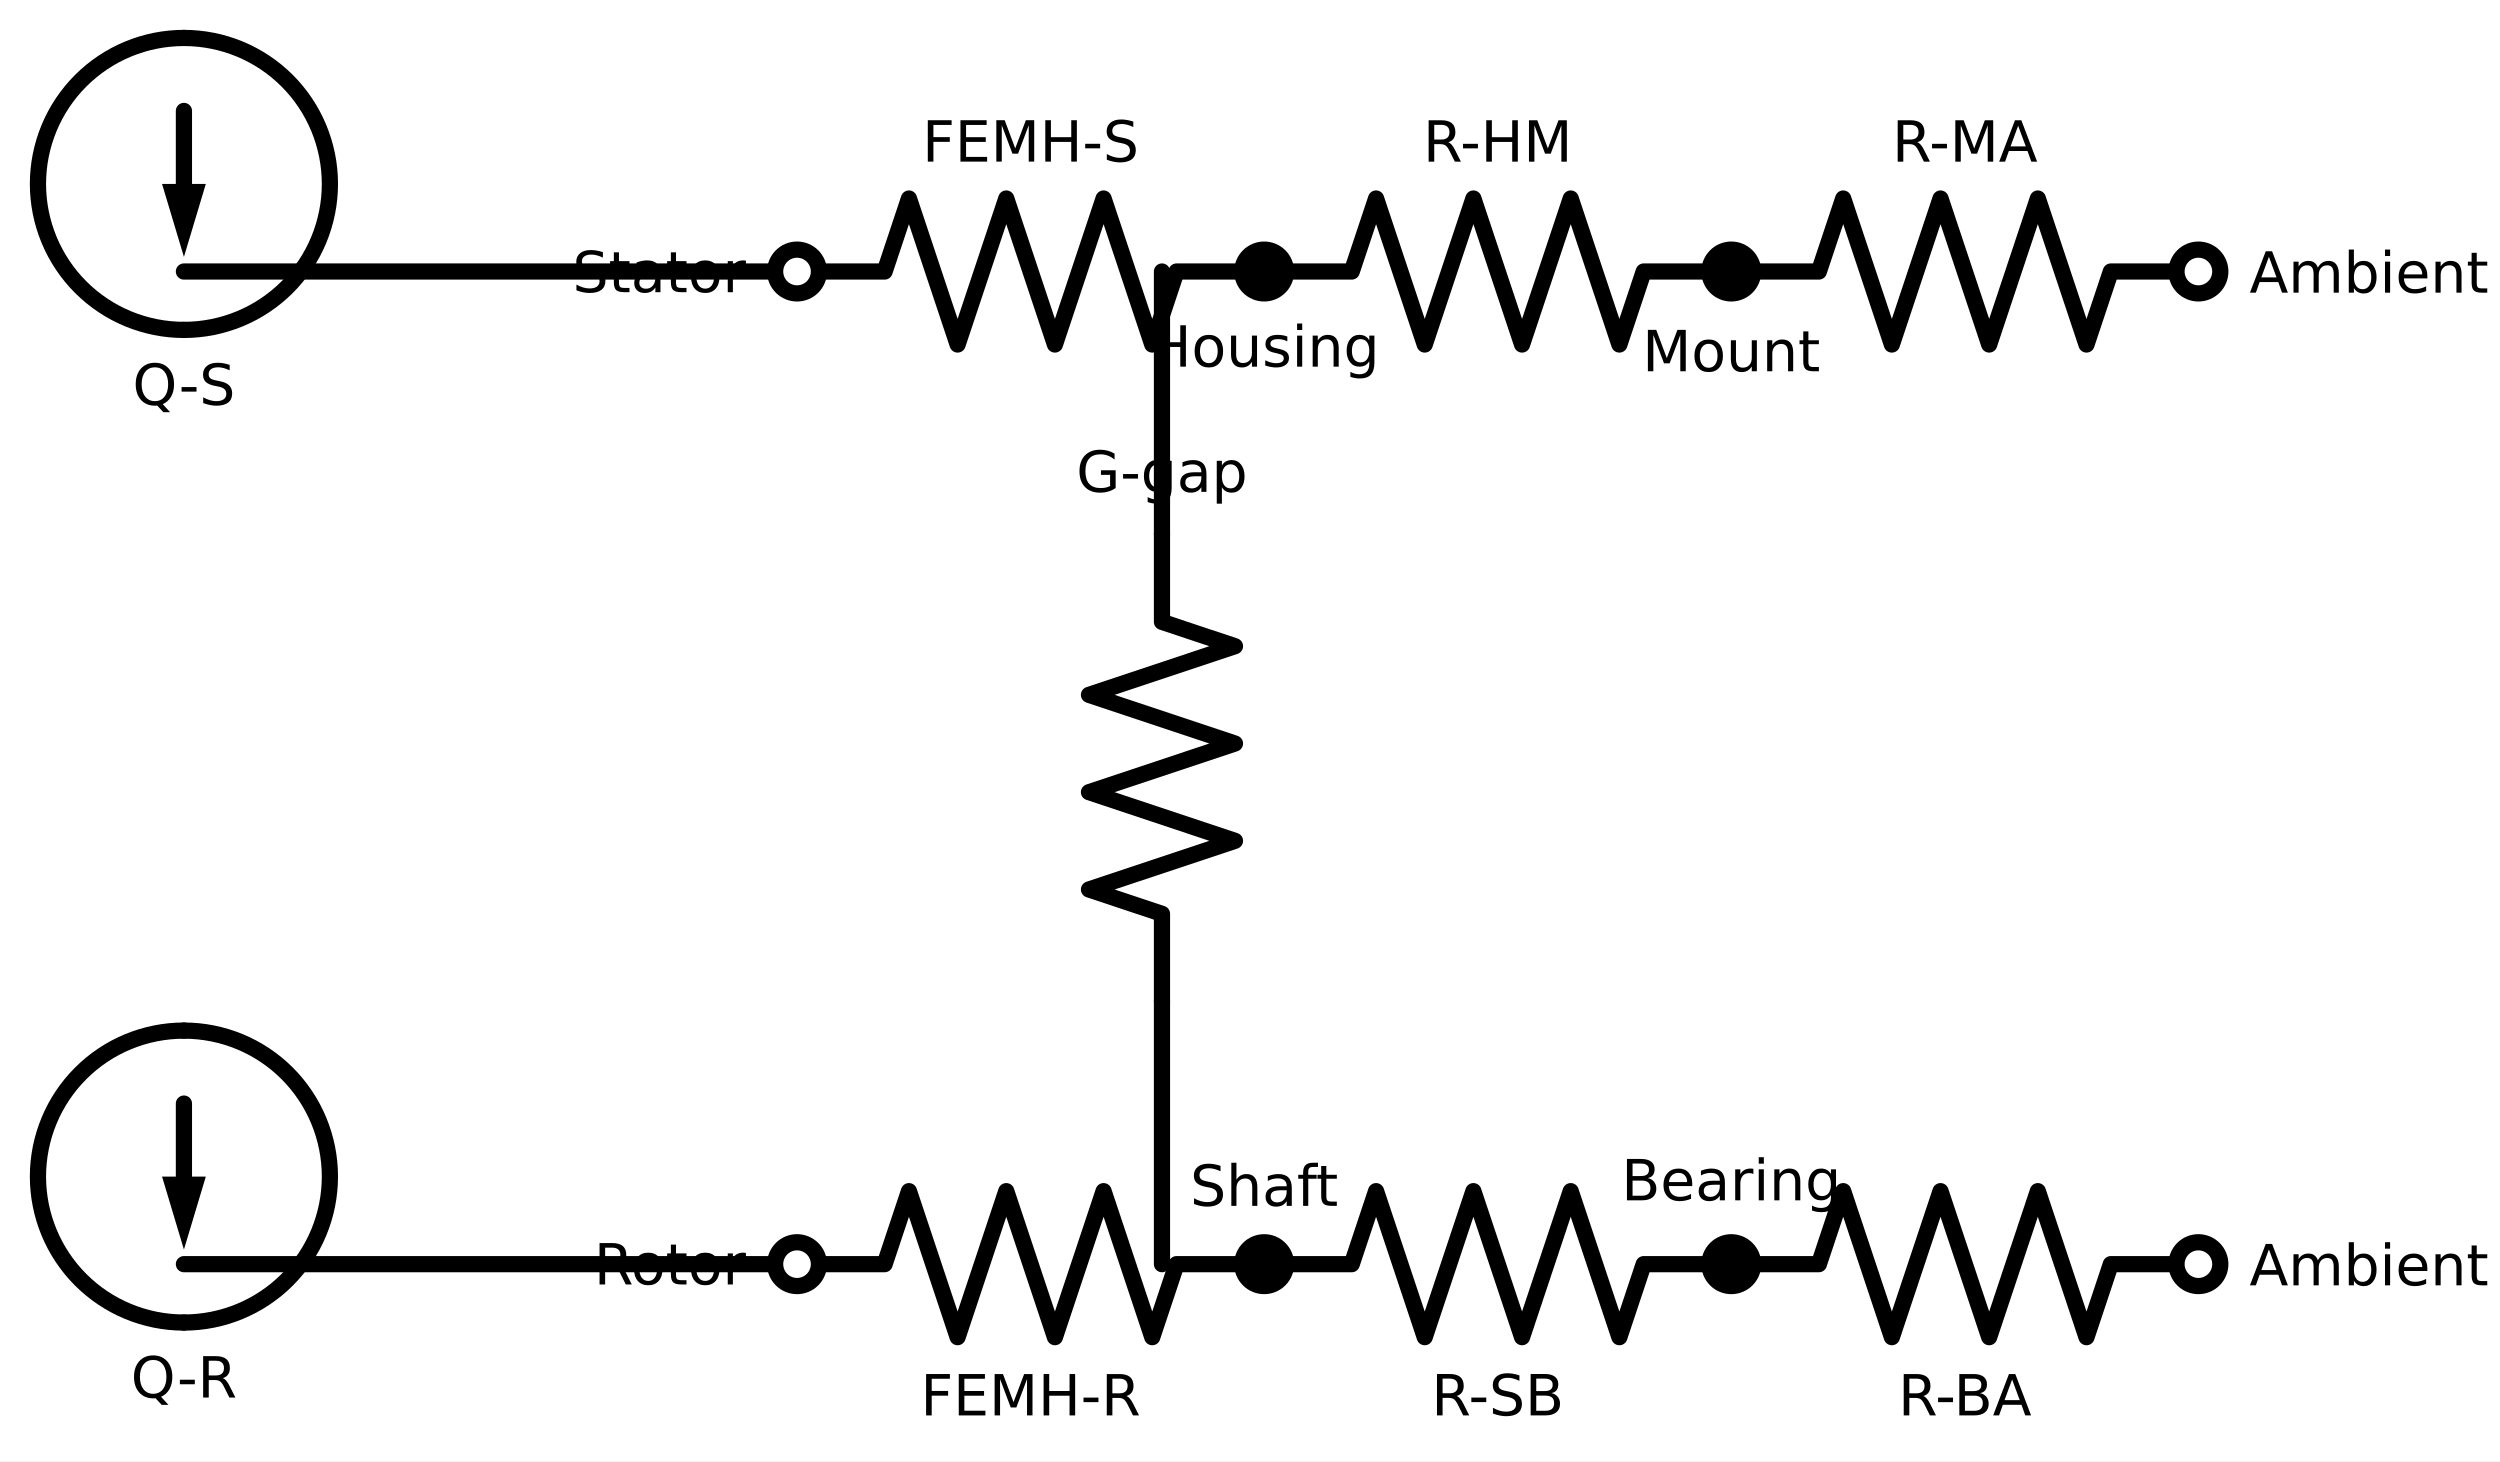
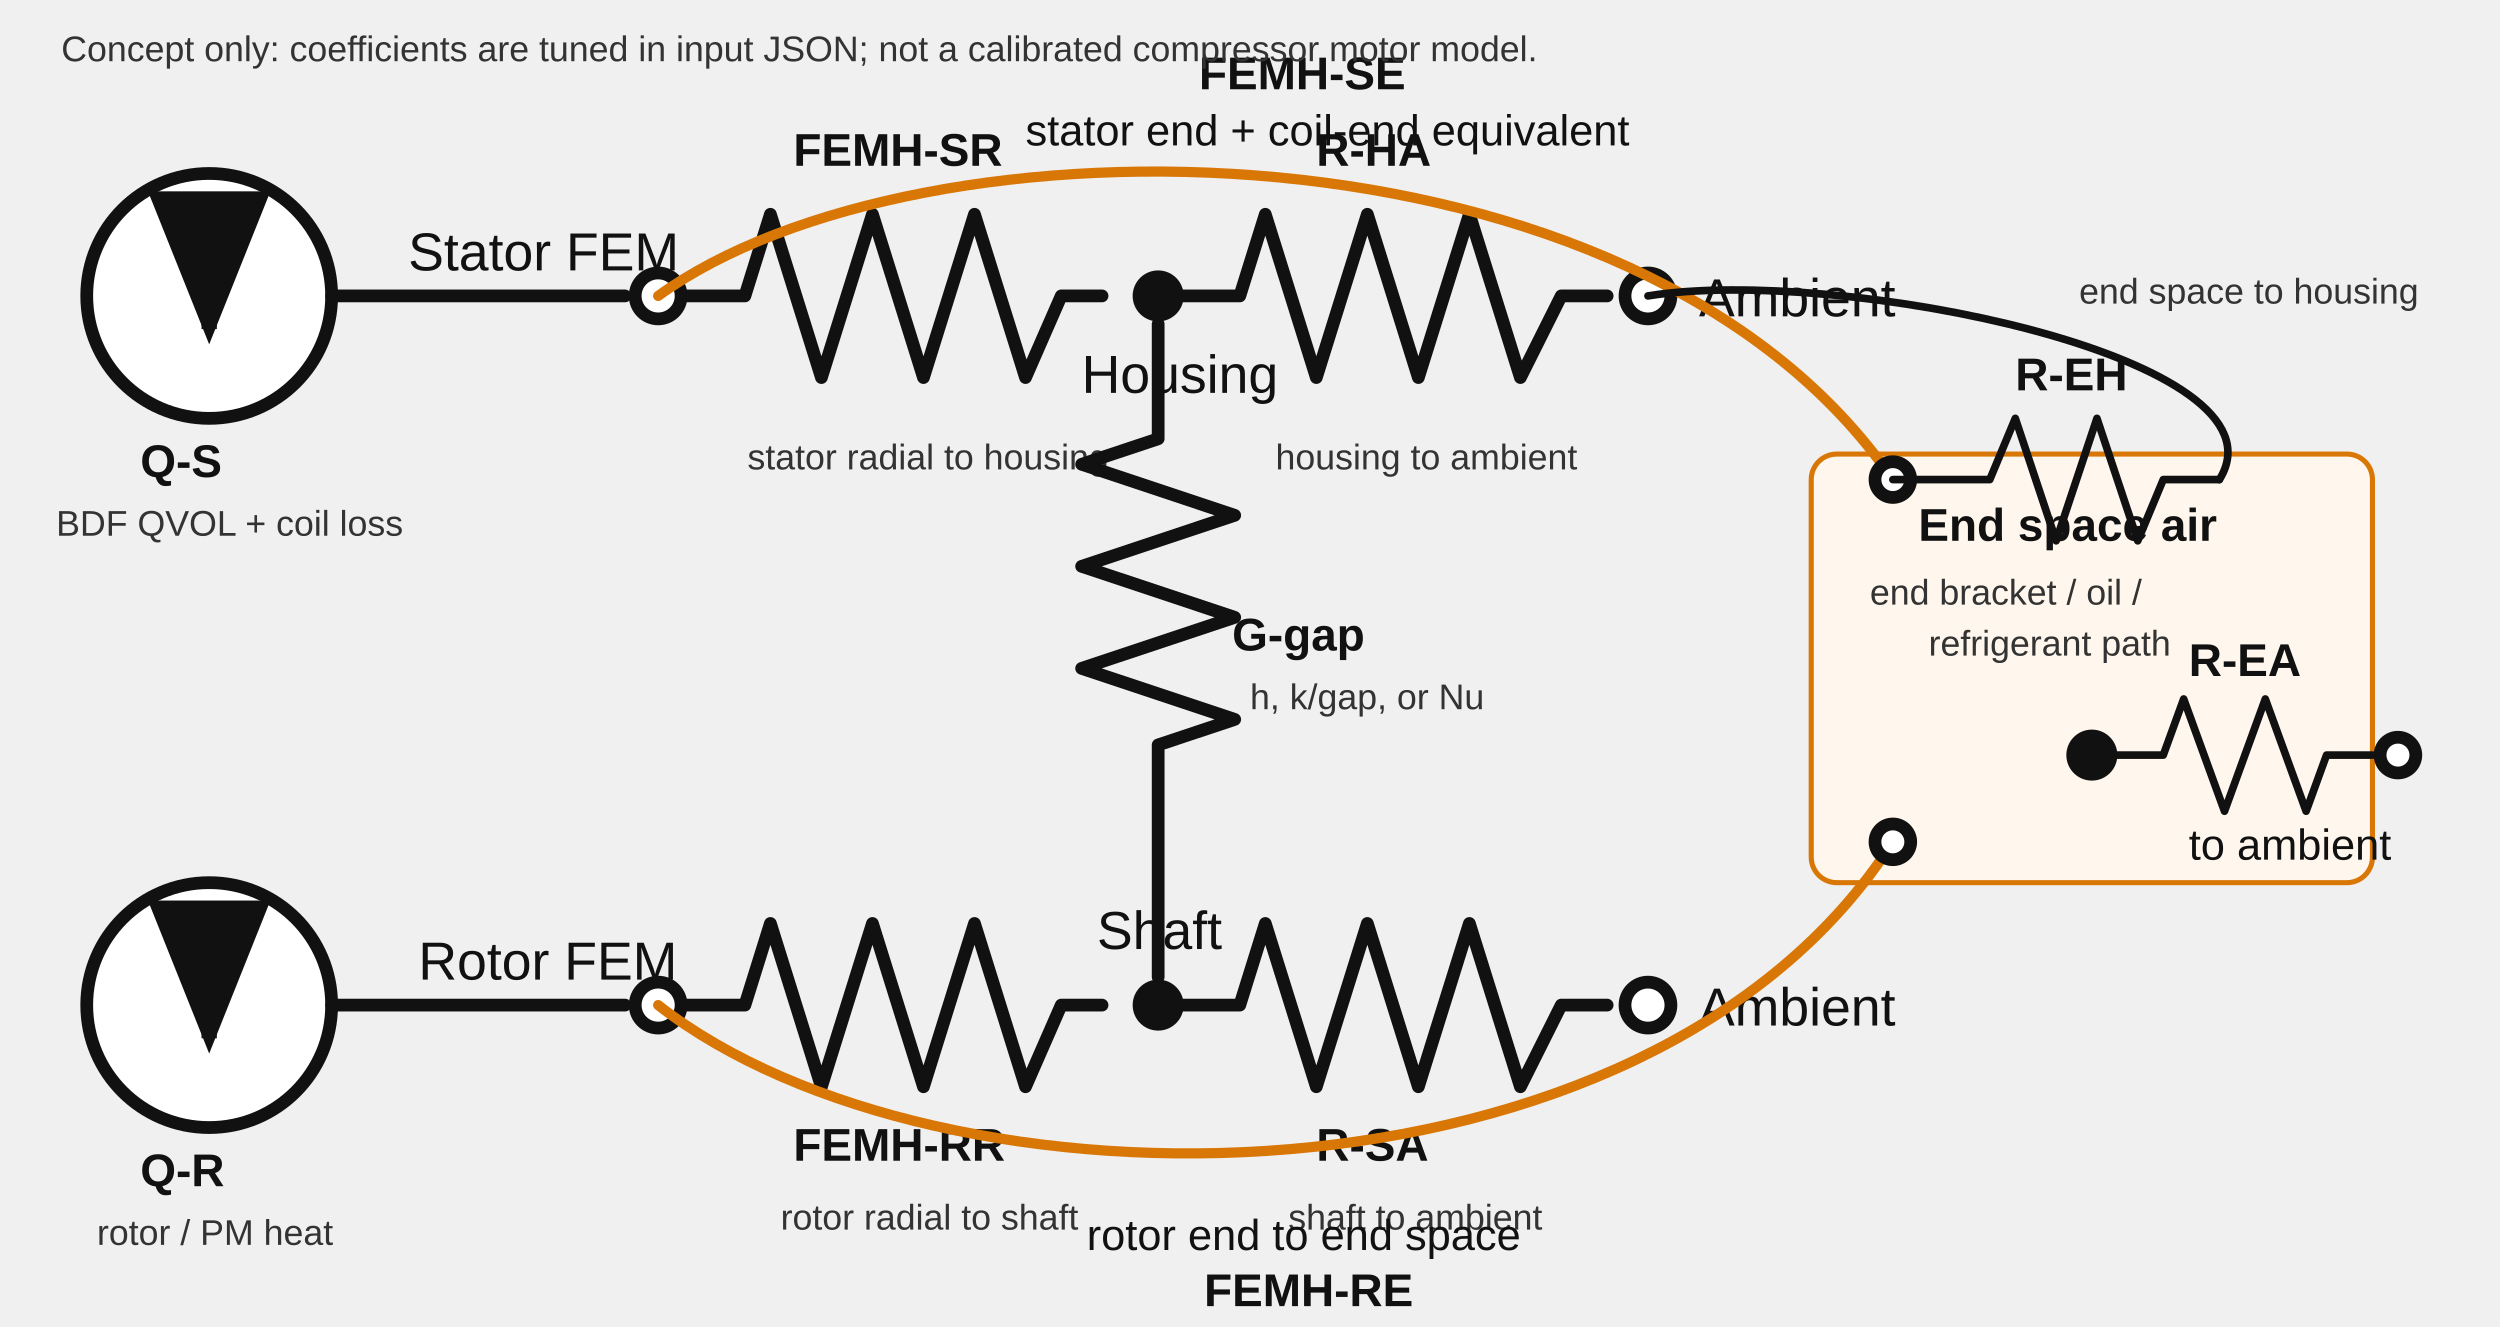
- <svg xmlns="http://www.w3.org/2000/svg" xmlns:xlink="http://www.w3.org/1999/xlink" width="308.268pt" height="180.16pt" viewBox="0 0 308.268 180.16" version="1.1">
+ <svg xmlns="http://www.w3.org/2000/svg" width="980" height="520" viewBox="0 0 980 520" role="img" aria-labelledby="title desc">
  <defs>
-     <style type="text/css">*{stroke-linejoin: round; stroke-linecap: butt}</style>
+     <style>
+       .wire { stroke:#111; stroke-width:5; fill:none; stroke-linecap:round; stroke-linejoin:round; }
+       .thin { stroke:#111; stroke-width:3; fill:none; stroke-linecap:round; stroke-linejoin:round; }
+       .node { fill:#111; stroke:#111; stroke-width:2; }
+       .open { fill:#fff; stroke:#111; stroke-width:5; }
+       .source { fill:#fff; stroke:#111; stroke-width:5; }
+       .heatArrow { stroke:#111; stroke-width:6; fill:none; marker-end:url(#arrow); }
+       .label { font-family:Arial, Helvetica, sans-serif; font-size:21px; fill:#111; }
+       .small { font-family:Arial, Helvetica, sans-serif; font-size:17px; fill:#111; }
+       .tiny { font-family:Arial, Helvetica, sans-serif; font-size:14px; fill:#333; }
+       .tag { font-family:Arial, Helvetica, sans-serif; font-size:18px; font-weight:700; fill:#111; }
+       .box { fill:#fff7ed; stroke:#d97706; stroke-width:2; rx:10; }
+       .accent { stroke:#d97706; stroke-width:4; fill:none; stroke-linecap:round; }
+     </style>
+     <marker id="arrow" markerWidth="10" markerHeight="8" refX="9" refY="4" orient="auto" markerUnits="strokeWidth">
+       <path d="M0,0 L10,4 L0,8 Z" fill="#111" />
+     </marker>
  </defs>
-   <g id="figure_1">
-     <g id="patch_1">
-       <path d="M 0 180.16  L 308.268 180.16  L 308.268 0  L 0 0  z " style="fill: #ffffff" />
-     </g>
-     <g id="axes_1">
-       <g id="patch_2">
-         <path d="M 22.68 40.68  C 27.454 40.68 32.032 38.783 35.408 35.408  C 38.783 32.032 40.68 27.454 40.68 22.68  C 40.68 17.906 38.783 13.328 35.408 9.952  C 32.032 6.577 27.454 4.68 22.68 4.68  C 17.906 4.68 13.328 6.577 9.952 9.952  C 6.577 13.328 4.68 17.906 4.68 22.68  C 4.68 27.454 6.577 32.032 9.952 35.408  C 13.328 38.783 17.906 40.68 22.68 40.68  L 22.68 40.68  z " clip-path="url(#p7d42b07920)" style="fill: none; stroke: #000000; stroke-width: 2; stroke-linejoin: miter" />
-       </g>
-       <g id="patch_3">
-         <path d="M 22.68 163.08  C 27.454 163.08 32.032 161.183 35.408 157.808  C 38.783 154.432 40.68 149.854 40.68 145.08  C 40.68 140.306 38.783 135.728 35.408 132.352  C 32.032 128.977 27.454 127.08 22.68 127.08  C 17.906 127.08 13.328 128.977 9.952 132.352  C 6.577 135.728 4.68 140.306 4.68 145.08  C 4.68 149.854 6.577 154.432 9.952 157.808  C 13.328 161.183 17.906 163.08 22.68 163.08  L 22.68 163.08  z " clip-path="url(#p7d42b07920)" style="fill: none; stroke: #000000; stroke-width: 2; stroke-linejoin: miter" />
-       </g>
-       <g id="line2d_1">
-         <path d="M 98.28 33.48  L 109.08 33.48  L 112.08 24.48  L 118.08 42.48  L 124.08 24.48  L 130.08 42.48  L 136.08 24.48  L 142.08 42.48  L 145.08 33.48  L 155.88 33.48  " clip-path="url(#p7d42b07920)" style="fill: none; stroke: #000000; stroke-width: 2; stroke-linecap: round" />
-       </g>
-       <g id="line2d_2">
-         <path d="M 155.88 33.48  L 166.68 33.48  L 169.68 24.48  L 175.68 42.48  L 181.68 24.48  L 187.68 42.48  L 193.68 24.48  L 199.68 42.48  L 202.68 33.48  L 213.48 33.48  " clip-path="url(#p7d42b07920)" style="fill: none; stroke: #000000; stroke-width: 2; stroke-linecap: round" />
-       </g>
-       <g id="line2d_3">
-         <path d="M 213.48 33.48  L 224.28 33.48  L 227.28 24.48  L 233.28 42.48  L 239.28 24.48  L 245.28 42.48  L 251.28 24.48  L 257.28 42.48  L 260.28 33.48  L 271.08 33.48  " clip-path="url(#p7d42b07920)" style="fill: none; stroke: #000000; stroke-width: 2; stroke-linecap: round" />
-       </g>
-       <g id="line2d_4">
-         <path d="M 98.28 155.88  L 109.08 155.88  L 112.08 146.88  L 118.08 164.88  L 124.08 146.88  L 130.08 164.88  L 136.08 146.88  L 142.08 164.88  L 145.08 155.88  L 155.88 155.88  " clip-path="url(#p7d42b07920)" style="fill: none; stroke: #000000; stroke-width: 2; stroke-linecap: round" />
-       </g>
-       <g id="line2d_5">
-         <path d="M 155.88 155.88  L 166.68 155.88  L 169.68 146.88  L 175.68 164.88  L 181.68 146.88  L 187.68 164.88  L 193.68 146.88  L 199.68 164.88  L 202.68 155.88  L 213.48 155.88  " clip-path="url(#p7d42b07920)" style="fill: none; stroke: #000000; stroke-width: 2; stroke-linecap: round" />
-       </g>
-       <g id="line2d_6">
-         <path d="M 213.48 155.88  L 224.28 155.88  L 227.28 146.88  L 233.28 164.88  L 239.28 146.88  L 245.28 164.88  L 251.28 146.88  L 257.28 164.88  L 260.28 155.88  L 271.08 155.88  " clip-path="url(#p7d42b07920)" style="fill: none; stroke: #000000; stroke-width: 2; stroke-linecap: round" />
-       </g>
-       <g id="line2d_7">
-         <path d="M 143.28 33.48  L 143.28 49.68  L 143.28 65.88  " clip-path="url(#p7d42b07920)" style="fill: none; stroke: #000000; stroke-width: 2; stroke-linecap: round" />
-       </g>
-       <g id="line2d_8">
-         <path d="M 143.28 65.88  L 143.28 76.68  L 152.28 79.68  L 134.28 85.68  L 152.28 91.68  L 134.28 97.68  L 152.28 103.68  L 134.28 109.68  L 143.28 112.68  L 143.28 123.48  " clip-path="url(#p7d42b07920)" style="fill: none; stroke: #000000; stroke-width: 2; stroke-linecap: round" />
-       </g>
-       <g id="line2d_9">
-         <path d="M 143.28 123.48  L 143.28 139.68  L 143.28 155.88  " clip-path="url(#p7d42b07920)" style="fill: none; stroke: #000000; stroke-width: 2; stroke-linecap: round" />
-       </g>
-       <g id="line2d_10">
-         <path d="M 22.68 4.68  L 22.68 4.68  M 22.68 40.68  L 22.68 40.68  " clip-path="url(#p7d42b07920)" style="fill: none; stroke: #000000; stroke-width: 2; stroke-linecap: round" />
-       </g>
-       <g id="line2d_11">
-         <path d="M 22.68 13.68  L 22.68 22.68  " clip-path="url(#p7d42b07920)" style="fill: none; stroke: #000000; stroke-width: 2; stroke-linecap: round" />
-       </g>
-       <g id="patch_4">
-         <path d="M 25.38 22.68  L 22.68 31.68  L 19.98 22.68  z " clip-path="url(#p7d42b07920)" />
-       </g>
-       <g id="line2d_12">
-         <path d="M 22.68 33.48  L 58.68 33.48  L 94.68 33.48  " clip-path="url(#p7d42b07920)" style="fill: none; stroke: #000000; stroke-width: 2; stroke-linecap: round" />
-       </g>
-       <g id="line2d_13">
-         <path d="M 22.68 127.08  L 22.68 127.08  M 22.68 163.08  L 22.68 163.08  " clip-path="url(#p7d42b07920)" style="fill: none; stroke: #000000; stroke-width: 2; stroke-linecap: round" />
-       </g>
-       <g id="line2d_14">
-         <path d="M 22.68 136.08  L 22.68 145.08  " clip-path="url(#p7d42b07920)" style="fill: none; stroke: #000000; stroke-width: 2; stroke-linecap: round" />
-       </g>
-       <g id="patch_5">
-         <path d="M 25.38 145.08  L 22.68 154.08  L 19.98 145.08  z " clip-path="url(#p7d42b07920)" />
-       </g>
-       <g id="line2d_15">
-         <path d="M 22.68 155.88  L 58.68 155.88  L 94.68 155.88  " clip-path="url(#p7d42b07920)" style="fill: none; stroke: #000000; stroke-width: 2; stroke-linecap: round" />
-       </g>
-       <g id="text_1">
-         <g transform="translate(113.7188 19.92789) scale(0.07 -0.07)">
-           <defs>
-             <path id="DejaVuSans-29" d="M 628 4666  L 3309 4666  L 3309 4134  L 1259 4134  L 1259 2759  L 3109 2759  L 3109 2228  L 1259 2228  L 1259 0  L 628 0  L 628 4666  z " transform="scale(0.015625)" />
-             <path id="DejaVuSans-28" d="M 628 4666  L 3578 4666  L 3578 4134  L 1259 4134  L 1259 2753  L 3481 2753  L 3481 2222  L 1259 2222  L 1259 531  L 3634 531  L 3634 0  L 628 0  L 628 4666  z " transform="scale(0.015625)" />
-             <path id="DejaVuSans-30" d="M 628 4666  L 1569 4666  L 2759 1491  L 3956 4666  L 4897 4666  L 4897 0  L 4281 0  L 4281 4097  L 3078 897  L 2444 897  L 1241 4097  L 1241 0  L 628 0  L 628 4666  z " transform="scale(0.015625)" />
-             <path id="DejaVuSans-2b" d="M 628 4666  L 1259 4666  L 1259 2753  L 3553 2753  L 3553 4666  L 4184 4666  L 4184 0  L 3553 0  L 3553 2222  L 1259 2222  L 1259 0  L 628 0  L 628 4666  z " transform="scale(0.015625)" />
-             <path id="DejaVuSans-10" d="M 313 2009  L 1997 2009  L 1997 1497  L 313 1497  L 313 2009  z " transform="scale(0.015625)" />
-             <path id="DejaVuSans-36" d="M 3425 4513  L 3425 3897  Q 3066 4069 2747 4153  Q 2428 4238 2131 4238  Q 1616 4238 1336 4038  Q 1056 3838 1056 3469  Q 1056 3159 1242 3001  Q 1428 2844 1947 2747  L 2328 2669  Q 3034 2534 3370 2195  Q 3706 1856 3706 1288  Q 3706 609 3251 259  Q 2797 -91 1919 -91  Q 1588 -91 1214 -16  Q 841 59 441 206  L 441 856  Q 825 641 1194 531  Q 1563 422 1919 422  Q 2459 422 2753 634  Q 3047 847 3047 1241  Q 3047 1584 2836 1778  Q 2625 1972 2144 2069  L 1759 2144  Q 1053 2284 737 2584  Q 422 2884 422 3419  Q 422 4038 858 4394  Q 1294 4750 2059 4750  Q 2388 4750 2728 4690  Q 3069 4631 3425 4513  z " transform="scale(0.015625)" />
-           </defs>
-           <use xlink:href="#DejaVuSans-29" />
-           <use xlink:href="#DejaVuSans-28" transform="translate(57.51562 0)" />
-           <use xlink:href="#DejaVuSans-30" transform="translate(120.7031 0)" />
-           <use xlink:href="#DejaVuSans-2b" transform="translate(206.9844 0)" />
-           <use xlink:href="#DejaVuSans-10" transform="translate(282.1875 0)" />
-           <use xlink:href="#DejaVuSans-36" transform="translate(318.2656 0)" />
-         </g>
-       </g>
-       <g id="text_2">
-         <g transform="translate(175.475 19.93172) scale(0.07 -0.07)">
-           <defs>
-             <path id="DejaVuSans-35" d="M 2841 2188  Q 3044 2119 3236 1894  Q 3428 1669 3622 1275  L 4263 0  L 3584 0  L 2988 1197  Q 2756 1666 2539 1819  Q 2322 1972 1947 1972  L 1259 1972  L 1259 0  L 628 0  L 628 4666  L 2053 4666  Q 2853 4666 3247 4331  Q 3641 3997 3641 3322  Q 3641 2881 3436 2590  Q 3231 2300 2841 2188  z M 1259 4147  L 1259 2491  L 2053 2491  Q 2509 2491 2742 2702  Q 2975 2913 2975 3322  Q 2975 3731 2742 3939  Q 2509 4147 2053 4147  L 1259 4147  z " transform="scale(0.015625)" />
-           </defs>
-           <use xlink:href="#DejaVuSans-35" />
-           <use xlink:href="#DejaVuSans-10" transform="translate(65.4375 0)" />
-           <use xlink:href="#DejaVuSans-2b" transform="translate(101.5156 0)" />
-           <use xlink:href="#DejaVuSans-30" transform="translate(176.7188 0)" />
-         </g>
-       </g>
-       <g id="text_3">
-         <g transform="translate(233.3129 19.93172) scale(0.07 -0.07)">
-           <defs>
-             <path id="DejaVuSans-24" d="M 2188 4044  L 1331 1722  L 3047 1722  L 2188 4044  z M 1831 4666  L 2547 4666  L 4325 0  L 3669 0  L 3244 1197  L 1141 1197  L 716 0  L 50 0  L 1831 4666  z " transform="scale(0.015625)" />
-           </defs>
-           <use xlink:href="#DejaVuSans-35" />
-           <use xlink:href="#DejaVuSans-10" transform="translate(65.4375 0)" />
-           <use xlink:href="#DejaVuSans-30" transform="translate(101.5156 0)" />
-           <use xlink:href="#DejaVuSans-24" transform="translate(187.7969 0)" />
-         </g>
-       </g>
-       <g id="text_4">
-         <g transform="translate(113.5088 174.5317) scale(0.07 -0.07)">
-           <use xlink:href="#DejaVuSans-29" />
-           <use xlink:href="#DejaVuSans-28" transform="translate(57.51562 0)" />
-           <use xlink:href="#DejaVuSans-30" transform="translate(120.7031 0)" />
-           <use xlink:href="#DejaVuSans-2b" transform="translate(206.9844 0)" />
-           <use xlink:href="#DejaVuSans-10" transform="translate(282.1875 0)" />
-           <use xlink:href="#DejaVuSans-35" transform="translate(318.2656 0)" />
-         </g>
-       </g>
-       <g id="text_5">
-         <g transform="translate(176.5037 174.5279) scale(0.07 -0.07)">
-           <defs>
-             <path id="DejaVuSans-25" d="M 1259 2228  L 1259 519  L 2272 519  Q 2781 519 3026 730  Q 3272 941 3272 1375  Q 3272 1813 3026 2020  Q 2781 2228 2272 2228  L 1259 2228  z M 1259 4147  L 1259 2741  L 2194 2741  Q 2656 2741 2882 2914  Q 3109 3088 3109 3444  Q 3109 3797 2882 3972  Q 2656 4147 2194 4147  L 1259 4147  z M 628 4666  L 2241 4666  Q 2963 4666 3353 4366  Q 3744 4066 3744 3513  Q 3744 3084 3544 2831  Q 3344 2578 2956 2516  Q 3422 2416 3680 2098  Q 3938 1781 3938 1306  Q 3938 681 3513 340  Q 3088 0 2303 0  L 628 0  L 628 4666  z " transform="scale(0.015625)" />
-           </defs>
-           <use xlink:href="#DejaVuSans-35" />
-           <use xlink:href="#DejaVuSans-10" transform="translate(65.4375 0)" />
-           <use xlink:href="#DejaVuSans-36" transform="translate(101.5156 0)" />
-           <use xlink:href="#DejaVuSans-25" transform="translate(165 0)" />
-         </g>
-       </g>
-       <g id="text_6">
-         <g transform="translate(234.0561 174.5317) scale(0.07 -0.07)">
-           <use xlink:href="#DejaVuSans-35" />
-           <use xlink:href="#DejaVuSans-10" transform="translate(65.4375 0)" />
-           <use xlink:href="#DejaVuSans-25" transform="translate(97.95312 0)" />
-           <use xlink:href="#DejaVuSans-24" transform="translate(166.5625 0)" />
-         </g>
-       </g>
-       <g id="text_7">
-         <g transform="translate(132.7166 60.64977) scale(0.07 -0.07)">
-           <defs>
-             <path id="DejaVuSans-2a" d="M 3809 666  L 3809 1919  L 2778 1919  L 2778 2438  L 4434 2438  L 4434 434  Q 4069 175 3628 42  Q 3188 -91 2688 -91  Q 1594 -91 976 548  Q 359 1188 359 2328  Q 359 3472 976 4111  Q 1594 4750 2688 4750  Q 3144 4750 3555 4637  Q 3966 4525 4313 4306  L 4313 3634  Q 3963 3931 3569 4081  Q 3175 4231 2741 4231  Q 1884 4231 1454 3753  Q 1025 3275 1025 2328  Q 1025 1384 1454 906  Q 1884 428 2741 428  Q 3075 428 3337 486  Q 3600 544 3809 666  z " transform="scale(0.015625)" />
-             <path id="DejaVuSans-4a" d="M 2906 1791  Q 2906 2416 2648 2759  Q 2391 3103 1925 3103  Q 1463 3103 1205 2759  Q 947 2416 947 1791  Q 947 1169 1205 825  Q 1463 481 1925 481  Q 2391 481 2648 825  Q 2906 1169 2906 1791  z M 3481 434  Q 3481 -459 3084 -895  Q 2688 -1331 1869 -1331  Q 1566 -1331 1297 -1286  Q 1028 -1241 775 -1147  L 775 -588  Q 1028 -725 1275 -790  Q 1522 -856 1778 -856  Q 2344 -856 2625 -561  Q 2906 -266 2906 331  L 2906 616  Q 2728 306 2450 153  Q 2172 0 1784 0  Q 1141 0 747 490  Q 353 981 353 1791  Q 353 2603 747 3093  Q 1141 3584 1784 3584  Q 2172 3584 2450 3431  Q 2728 3278 2906 2969  L 2906 3500  L 3481 3500  L 3481 434  z " transform="scale(0.015625)" />
-             <path id="DejaVuSans-44" d="M 2194 1759  Q 1497 1759 1228 1600  Q 959 1441 959 1056  Q 959 750 1161 570  Q 1363 391 1709 391  Q 2188 391 2477 730  Q 2766 1069 2766 1631  L 2766 1759  L 2194 1759  z M 3341 1997  L 3341 0  L 2766 0  L 2766 531  Q 2569 213 2275 61  Q 1981 -91 1556 -91  Q 1019 -91 701 211  Q 384 513 384 1019  Q 384 1609 779 1909  Q 1175 2209 1959 2209  L 2766 2209  L 2766 2266  Q 2766 2663 2505 2880  Q 2244 3097 1772 3097  Q 1472 3097 1187 3025  Q 903 2953 641 2809  L 641 3341  Q 956 3463 1253 3523  Q 1550 3584 1831 3584  Q 2591 3584 2966 3190  Q 3341 2797 3341 1997  z " transform="scale(0.015625)" />
-             <path id="DejaVuSans-53" d="M 1159 525  L 1159 -1331  L 581 -1331  L 581 3500  L 1159 3500  L 1159 2969  Q 1341 3281 1617 3432  Q 1894 3584 2278 3584  Q 2916 3584 3314 3078  Q 3713 2572 3713 1747  Q 3713 922 3314 415  Q 2916 -91 2278 -91  Q 1894 -91 1617 61  Q 1341 213 1159 525  z M 3116 1747  Q 3116 2381 2855 2742  Q 2594 3103 2138 3103  Q 1681 3103 1420 2742  Q 1159 2381 1159 1747  Q 1159 1113 1420 752  Q 1681 391 2138 391  Q 2594 391 2855 752  Q 3116 1113 3116 1747  z " transform="scale(0.015625)" />
-           </defs>
-           <use xlink:href="#DejaVuSans-2a" />
-           <use xlink:href="#DejaVuSans-10" transform="translate(77.48438 0)" />
-           <use xlink:href="#DejaVuSans-4a" transform="translate(113.5625 0)" />
-           <use xlink:href="#DejaVuSans-44" transform="translate(177.0469 0)" />
-           <use xlink:href="#DejaVuSans-53" transform="translate(238.3281 0)" />
-         </g>
-       </g>
-       <g id="text_8">
-         <g transform="translate(16.34281 49.92648) scale(0.07 -0.07)">
-           <defs>
-             <path id="DejaVuSans-34" d="M 2522 4238  Q 1834 4238 1429 3725  Q 1025 3213 1025 2328  Q 1025 1447 1429 934  Q 1834 422 2522 422  Q 3209 422 3611 934  Q 4013 1447 4013 2328  Q 4013 3213 3611 3725  Q 3209 4238 2522 4238  z M 3406 84  L 4238 -825  L 3475 -825  L 2784 -78  Q 2681 -84 2626 -87  Q 2572 -91 2522 -91  Q 1538 -91 948 567  Q 359 1225 359 2328  Q 359 3434 948 4092  Q 1538 4750 2522 4750  Q 3503 4750 4090 4092  Q 4678 3434 4678 2328  Q 4678 1516 4351 937  Q 4025 359 3406 84  z " transform="scale(0.015625)" />
-           </defs>
-           <use xlink:href="#DejaVuSans-34" />
-           <use xlink:href="#DejaVuSans-10" transform="translate(81.5 0)" />
-           <use xlink:href="#DejaVuSans-36" transform="translate(117.5781 0)" />
-         </g>
-       </g>
-       <g id="text_9">
-         <g transform="translate(16.13281 172.3265) scale(0.07 -0.07)">
-           <use xlink:href="#DejaVuSans-34" />
-           <use xlink:href="#DejaVuSans-10" transform="translate(81.5 0)" />
-           <use xlink:href="#DejaVuSans-35" transform="translate(117.5781 0)" />
-         </g>
-       </g>
-       <g id="patch_6">
-         <path d="M 98.28 36.18  C 98.996 36.18 99.683 35.896 100.189 35.389  C 100.696 34.883 100.98 34.196 100.98 33.48  C 100.98 32.764 100.696 32.077 100.189 31.571  C 99.683 31.064 98.996 30.78 98.28 30.78  C 97.564 30.78 96.877 31.064 96.371 31.571  C 95.864 32.077 95.58 32.764 95.58 33.48  C 95.58 34.196 95.864 34.883 96.371 35.389  C 96.877 35.896 97.564 36.18 98.28 36.18  z " clip-path="url(#p7d42b07920)" style="fill: #ffffff; stroke: #000000; stroke-width: 2; stroke-linejoin: miter" />
-       </g>
-       <g id="text_10">
-         <g transform="translate(70.59719 36.02789) scale(0.07 -0.07)">
-           <defs>
-             <path id="DejaVuSans-57" d="M 1172 4494  L 1172 3500  L 2356 3500  L 2356 3053  L 1172 3053  L 1172 1153  Q 1172 725 1289 603  Q 1406 481 1766 481  L 2356 481  L 2356 0  L 1766 0  Q 1100 0 847 248  Q 594 497 594 1153  L 594 3053  L 172 3053  L 172 3500  L 594 3500  L 594 4494  L 1172 4494  z " transform="scale(0.015625)" />
-             <path id="DejaVuSans-52" d="M 1959 3097  Q 1497 3097 1228 2736  Q 959 2375 959 1747  Q 959 1119 1226 758  Q 1494 397 1959 397  Q 2419 397 2687 759  Q 2956 1122 2956 1747  Q 2956 2369 2687 2733  Q 2419 3097 1959 3097  z M 1959 3584  Q 2709 3584 3137 3096  Q 3566 2609 3566 1747  Q 3566 888 3137 398  Q 2709 -91 1959 -91  Q 1206 -91 779 398  Q 353 888 353 1747  Q 353 2609 779 3096  Q 1206 3584 1959 3584  z " transform="scale(0.015625)" />
-             <path id="DejaVuSans-55" d="M 2631 2963  Q 2534 3019 2420 3045  Q 2306 3072 2169 3072  Q 1681 3072 1420 2755  Q 1159 2438 1159 1844  L 1159 0  L 581 0  L 581 3500  L 1159 3500  L 1159 2956  Q 1341 3275 1631 3429  Q 1922 3584 2338 3584  Q 2397 3584 2469 3576  Q 2541 3569 2628 3553  L 2631 2963  z " transform="scale(0.015625)" />
-           </defs>
-           <use xlink:href="#DejaVuSans-36" />
-           <use xlink:href="#DejaVuSans-57" transform="translate(63.48438 0)" />
-           <use xlink:href="#DejaVuSans-44" transform="translate(102.6875 0)" />
-           <use xlink:href="#DejaVuSans-57" transform="translate(163.9688 0)" />
-           <use xlink:href="#DejaVuSans-52" transform="translate(203.1719 0)" />
-           <use xlink:href="#DejaVuSans-55" transform="translate(264.3594 0)" />
-         </g>
-       </g>
-       <g id="patch_7">
-         <path d="M 155.88 36.18  C 156.596 36.18 157.283 35.896 157.789 35.389  C 158.296 34.883 158.58 34.196 158.58 33.48  C 158.58 32.764 158.296 32.077 157.789 31.571  C 157.283 31.064 156.596 30.78 155.88 30.78  C 155.164 30.78 154.477 31.064 153.971 31.571  C 153.464 32.077 153.18 32.764 153.18 33.48  C 153.18 34.196 153.464 34.883 153.971 35.389  C 154.477 35.896 155.164 36.18 155.88 36.18  z " clip-path="url(#p7d42b07920)" style="stroke: #000000; stroke-width: 2; stroke-linejoin: miter" />
-       </g>
-       <g id="text_11">
-         <g transform="translate(141.6525 45.21156) scale(0.07 -0.07)">
-           <defs>
-             <path id="DejaVuSans-58" d="M 544 1381  L 544 3500  L 1119 3500  L 1119 1403  Q 1119 906 1312 657  Q 1506 409 1894 409  Q 2359 409 2629 706  Q 2900 1003 2900 1516  L 2900 3500  L 3475 3500  L 3475 0  L 2900 0  L 2900 538  Q 2691 219 2414 64  Q 2138 -91 1772 -91  Q 1169 -91 856 284  Q 544 659 544 1381  z M 1991 3584  L 1991 3584  z " transform="scale(0.015625)" />
-             <path id="DejaVuSans-56" d="M 2834 3397  L 2834 2853  Q 2591 2978 2328 3040  Q 2066 3103 1784 3103  Q 1356 3103 1142 2972  Q 928 2841 928 2578  Q 928 2378 1081 2264  Q 1234 2150 1697 2047  L 1894 2003  Q 2506 1872 2764 1633  Q 3022 1394 3022 966  Q 3022 478 2636 193  Q 2250 -91 1575 -91  Q 1294 -91 989 -36  Q 684 19 347 128  L 347 722  Q 666 556 975 473  Q 1284 391 1588 391  Q 1994 391 2212 530  Q 2431 669 2431 922  Q 2431 1156 2273 1281  Q 2116 1406 1581 1522  L 1381 1569  Q 847 1681 609 1914  Q 372 2147 372 2553  Q 372 3047 722 3315  Q 1072 3584 1716 3584  Q 2034 3584 2315 3537  Q 2597 3491 2834 3397  z " transform="scale(0.015625)" />
-             <path id="DejaVuSans-4c" d="M 603 3500  L 1178 3500  L 1178 0  L 603 0  L 603 3500  z M 603 4863  L 1178 4863  L 1178 4134  L 603 4134  L 603 4863  z " transform="scale(0.015625)" />
-             <path id="DejaVuSans-51" d="M 3513 2113  L 3513 0  L 2938 0  L 2938 2094  Q 2938 2591 2744 2837  Q 2550 3084 2163 3084  Q 1697 3084 1428 2787  Q 1159 2491 1159 1978  L 1159 0  L 581 0  L 581 3500  L 1159 3500  L 1159 2956  Q 1366 3272 1645 3428  Q 1925 3584 2291 3584  Q 2894 3584 3203 3211  Q 3513 2838 3513 2113  z " transform="scale(0.015625)" />
-           </defs>
-           <use xlink:href="#DejaVuSans-2b" />
-           <use xlink:href="#DejaVuSans-52" transform="translate(75.20312 0)" />
-           <use xlink:href="#DejaVuSans-58" transform="translate(136.3906 0)" />
-           <use xlink:href="#DejaVuSans-56" transform="translate(199.7656 0)" />
-           <use xlink:href="#DejaVuSans-4c" transform="translate(251.8594 0)" />
-           <use xlink:href="#DejaVuSans-51" transform="translate(279.6406 0)" />
-           <use xlink:href="#DejaVuSans-4a" transform="translate(343.0156 0)" />
-         </g>
-       </g>
-       <g id="patch_8">
-         <path d="M 213.48 36.18  C 214.196 36.18 214.883 35.896 215.389 35.389  C 215.896 34.883 216.18 34.196 216.18 33.48  C 216.18 32.764 215.896 32.077 215.389 31.571  C 214.883 31.064 214.196 30.78 213.48 30.78  C 212.764 30.78 212.077 31.064 211.571 31.571  C 211.064 32.077 210.78 32.764 210.78 33.48  C 210.78 34.196 211.064 34.883 211.571 35.389  C 212.077 35.896 212.764 36.18 213.48 36.18  z " clip-path="url(#p7d42b07920)" style="stroke: #000000; stroke-width: 2; stroke-linejoin: miter" />
-       </g>
-       <g id="text_12">
-         <g transform="translate(202.5102 45.78195) scale(0.07 -0.07)">
-           <use xlink:href="#DejaVuSans-30" />
-           <use xlink:href="#DejaVuSans-52" transform="translate(86.28125 0)" />
-           <use xlink:href="#DejaVuSans-58" transform="translate(147.4688 0)" />
-           <use xlink:href="#DejaVuSans-51" transform="translate(210.8438 0)" />
-           <use xlink:href="#DejaVuSans-57" transform="translate(274.2188 0)" />
-         </g>
-       </g>
-       <g id="patch_9">
-         <path d="M 271.08 36.18  C 271.796 36.18 272.483 35.896 272.989 35.389  C 273.496 34.883 273.78 34.196 273.78 33.48  C 273.78 32.764 273.496 32.077 272.989 31.571  C 272.483 31.064 271.796 30.78 271.08 30.78  C 270.364 30.78 269.677 31.064 269.171 31.571  C 268.664 32.077 268.38 32.764 268.38 33.48  C 268.38 34.196 268.664 34.883 269.171 35.389  C 269.677 35.896 270.364 36.18 271.08 36.18  z " clip-path="url(#p7d42b07920)" style="fill: #ffffff; stroke: #000000; stroke-width: 2; stroke-linejoin: miter" />
-       </g>
-       <g id="text_13">
-         <g transform="translate(277.38 36.08969) scale(0.07 -0.07)">
-           <defs>
-             <path id="DejaVuSans-50" d="M 3328 2828  Q 3544 3216 3844 3400  Q 4144 3584 4550 3584  Q 5097 3584 5394 3201  Q 5691 2819 5691 2113  L 5691 0  L 5113 0  L 5113 2094  Q 5113 2597 4934 2840  Q 4756 3084 4391 3084  Q 3944 3084 3684 2787  Q 3425 2491 3425 1978  L 3425 0  L 2847 0  L 2847 2094  Q 2847 2600 2669 2842  Q 2491 3084 2119 3084  Q 1678 3084 1418 2786  Q 1159 2488 1159 1978  L 1159 0  L 581 0  L 581 3500  L 1159 3500  L 1159 2956  Q 1356 3278 1631 3431  Q 1906 3584 2284 3584  Q 2666 3584 2933 3390  Q 3200 3197 3328 2828  z " transform="scale(0.015625)" />
-             <path id="DejaVuSans-45" d="M 3116 1747  Q 3116 2381 2855 2742  Q 2594 3103 2138 3103  Q 1681 3103 1420 2742  Q 1159 2381 1159 1747  Q 1159 1113 1420 752  Q 1681 391 2138 391  Q 2594 391 2855 752  Q 3116 1113 3116 1747  z M 1159 2969  Q 1341 3281 1617 3432  Q 1894 3584 2278 3584  Q 2916 3584 3314 3078  Q 3713 2572 3713 1747  Q 3713 922 3314 415  Q 2916 -91 2278 -91  Q 1894 -91 1617 61  Q 1341 213 1159 525  L 1159 0  L 581 0  L 581 4863  L 1159 4863  L 1159 2969  z " transform="scale(0.015625)" />
-             <path id="DejaVuSans-48" d="M 3597 1894  L 3597 1613  L 953 1613  Q 991 1019 1311 708  Q 1631 397 2203 397  Q 2534 397 2845 478  Q 3156 559 3463 722  L 3463 178  Q 3153 47 2828 -22  Q 2503 -91 2169 -91  Q 1331 -91 842 396  Q 353 884 353 1716  Q 353 2575 817 3079  Q 1281 3584 2069 3584  Q 2775 3584 3186 3129  Q 3597 2675 3597 1894  z M 3022 2063  Q 3016 2534 2758 2815  Q 2500 3097 2075 3097  Q 1594 3097 1305 2825  Q 1016 2553 972 2059  L 3022 2063  z " transform="scale(0.015625)" />
-           </defs>
-           <use xlink:href="#DejaVuSans-24" />
-           <use xlink:href="#DejaVuSans-50" transform="translate(68.40625 0)" />
-           <use xlink:href="#DejaVuSans-45" transform="translate(165.8125 0)" />
-           <use xlink:href="#DejaVuSans-4c" transform="translate(229.2969 0)" />
-           <use xlink:href="#DejaVuSans-48" transform="translate(257.0781 0)" />
-           <use xlink:href="#DejaVuSans-51" transform="translate(318.6094 0)" />
-           <use xlink:href="#DejaVuSans-57" transform="translate(381.9844 0)" />
-         </g>
-       </g>
-       <g id="patch_10">
-         <path d="M 98.28 158.58  C 98.996 158.58 99.683 158.296 100.189 157.789  C 100.696 157.283 100.98 156.596 100.98 155.88  C 100.98 155.164 100.696 154.477 100.189 153.971  C 99.683 153.464 98.996 153.18 98.28 153.18  C 97.564 153.18 96.877 153.464 96.371 153.971  C 95.864 154.477 95.58 155.164 95.58 155.88  C 95.58 156.596 95.864 157.283 96.371 157.789  C 96.877 158.296 97.564 158.58 98.28 158.58  z " clip-path="url(#p7d42b07920)" style="fill: #ffffff; stroke: #000000; stroke-width: 2; stroke-linejoin: miter" />
-       </g>
-       <g id="text_14">
-         <g transform="translate(73.24187 158.382) scale(0.07 -0.07)">
-           <use xlink:href="#DejaVuSans-35" />
-           <use xlink:href="#DejaVuSans-52" transform="translate(65 0)" />
-           <use xlink:href="#DejaVuSans-57" transform="translate(126.1875 0)" />
-           <use xlink:href="#DejaVuSans-52" transform="translate(165.3906 0)" />
-           <use xlink:href="#DejaVuSans-55" transform="translate(226.5781 0)" />
-         </g>
-       </g>
-       <g id="patch_11">
-         <path d="M 155.88 158.58  C 156.596 158.58 157.283 158.296 157.789 157.789  C 158.296 157.283 158.58 156.596 158.58 155.88  C 158.58 155.164 158.296 154.477 157.789 153.971  C 157.283 153.464 156.596 153.18 155.88 153.18  C 155.164 153.18 154.477 153.464 153.971 153.971  C 153.464 154.477 153.18 155.164 153.18 155.88  C 153.18 156.596 153.464 157.283 153.971 157.789  C 154.477 158.296 155.164 158.58 155.88 158.58  z " clip-path="url(#p7d42b07920)" style="stroke: #000000; stroke-width: 2; stroke-linejoin: miter" />
-       </g>
-       <g id="text_15">
-         <g transform="translate(146.7521 148.6897) scale(0.07 -0.07)">
-           <defs>
-             <path id="DejaVuSans-4b" d="M 3513 2113  L 3513 0  L 2938 0  L 2938 2094  Q 2938 2591 2744 2837  Q 2550 3084 2163 3084  Q 1697 3084 1428 2787  Q 1159 2491 1159 1978  L 1159 0  L 581 0  L 581 4863  L 1159 4863  L 1159 2956  Q 1366 3272 1645 3428  Q 1925 3584 2291 3584  Q 2894 3584 3203 3211  Q 3513 2838 3513 2113  z " transform="scale(0.015625)" />
-             <path id="DejaVuSans-49" d="M 2375 4863  L 2375 4384  L 1825 4384  Q 1516 4384 1395 4259  Q 1275 4134 1275 3809  L 1275 3500  L 2222 3500  L 2222 3053  L 1275 3053  L 1275 0  L 697 0  L 697 3053  L 147 3053  L 147 3500  L 697 3500  L 697 3744  Q 697 4328 969 4595  Q 1241 4863 1831 4863  L 2375 4863  z " transform="scale(0.015625)" />
-           </defs>
-           <use xlink:href="#DejaVuSans-36" />
-           <use xlink:href="#DejaVuSans-4b" transform="translate(63.48438 0)" />
-           <use xlink:href="#DejaVuSans-44" transform="translate(126.8594 0)" />
-           <use xlink:href="#DejaVuSans-49" transform="translate(188.1406 0)" />
-           <use xlink:href="#DejaVuSans-57" transform="translate(221.5938 0)" />
-         </g>
-       </g>
-       <g id="patch_12">
-         <path d="M 213.48 158.58  C 214.196 158.58 214.883 158.296 215.389 157.789  C 215.896 157.283 216.18 156.596 216.18 155.88  C 216.18 155.164 215.896 154.477 215.389 153.971  C 214.883 153.464 214.196 153.18 213.48 153.18  C 212.764 153.18 212.077 153.464 211.571 153.971  C 211.064 154.477 210.78 155.164 210.78 155.88  C 210.78 156.596 211.064 157.283 211.571 157.789  C 212.077 158.296 212.764 158.58 213.48 158.58  z " clip-path="url(#p7d42b07920)" style="stroke: #000000; stroke-width: 2; stroke-linejoin: miter" />
-       </g>
-       <g id="text_16">
-         <g transform="translate(199.929 148.0116) scale(0.07 -0.07)">
-           <use xlink:href="#DejaVuSans-25" />
-           <use xlink:href="#DejaVuSans-48" transform="translate(68.60938 0)" />
-           <use xlink:href="#DejaVuSans-44" transform="translate(130.1406 0)" />
-           <use xlink:href="#DejaVuSans-55" transform="translate(191.4219 0)" />
-           <use xlink:href="#DejaVuSans-4c" transform="translate(232.5312 0)" />
-           <use xlink:href="#DejaVuSans-51" transform="translate(260.3125 0)" />
-           <use xlink:href="#DejaVuSans-4a" transform="translate(323.6875 0)" />
-         </g>
-       </g>
-       <g id="patch_13">
-         <path d="M 271.08 158.58  C 271.796 158.58 272.483 158.296 272.989 157.789  C 273.496 157.283 273.78 156.596 273.78 155.88  C 273.78 155.164 273.496 154.477 272.989 153.971  C 272.483 153.464 271.796 153.18 271.08 153.18  C 270.364 153.18 269.677 153.464 269.171 153.971  C 268.664 154.477 268.38 155.164 268.38 155.88  C 268.38 156.596 268.664 157.283 269.171 157.789  C 269.677 158.296 270.364 158.58 271.08 158.58  z " clip-path="url(#p7d42b07920)" style="fill: #ffffff; stroke: #000000; stroke-width: 2; stroke-linejoin: miter" />
-       </g>
-       <g id="text_17">
-         <g transform="translate(277.38 158.4897) scale(0.07 -0.07)">
-           <use xlink:href="#DejaVuSans-24" />
-           <use xlink:href="#DejaVuSans-50" transform="translate(68.40625 0)" />
-           <use xlink:href="#DejaVuSans-45" transform="translate(165.8125 0)" />
-           <use xlink:href="#DejaVuSans-4c" transform="translate(229.2969 0)" />
-           <use xlink:href="#DejaVuSans-48" transform="translate(257.0781 0)" />
-           <use xlink:href="#DejaVuSans-51" transform="translate(318.6094 0)" />
-           <use xlink:href="#DejaVuSans-57" transform="translate(381.9844 0)" />
-         </g>
-       </g>
-     </g>
-   </g>
-   <defs>
-     <clipPath id="p7d42b07920">
-       <rect x="0" y="0" width="308.268" height="180.16" />
-     </clipPath>
-   </defs>
+   <circle class="source" cx="82" cy="116" r="48" />
+   <path class="heatArrow" d="M82 78 L82 129" />
+   <text class="tag" x="55" y="187">Q-S</text>
+   <text class="tiny" x="22" y="210">BDF QVOL + coil loss</text>
+   <circle class="source" cx="82" cy="394" r="48" />
+   <path class="heatArrow" d="M82 356 L82 407" />
+   <text class="tag" x="55" y="465">Q-R</text>
+   <text class="tiny" x="38" y="488">rotor / PM heat</text>
+   <line class="wire" x1="130" y1="116" x2="245" y2="116" />
+   <circle class="open" cx="258" cy="116" r="9" />
+   <text class="label" x="160" y="106">Stator FEM</text>
+   <path class="wire" d="M268 116 L292 116 L302 84 L322 148 L342 84 L362 148 L382 84 L402 148 L416 116 L432 116" />
+   <text class="tag" x="311" y="65">FEMH-SR</text>
+   <text class="tiny" x="293" y="184">stator radial to housing</text>
+   <circle class="node" cx="454" cy="116" r="9" />
+   <text class="label" x="424" y="154">Housing</text>
+   <path class="wire" d="M463 116 L486 116 L496 84 L516 148 L536 84 L556 148 L576 84 L596 148 L612 116 L630 116" />
+   <text class="tag" x="516" y="65">R-HA</text>
+   <text class="tiny" x="500" y="184">housing to ambient</text>
+   <circle class="open" cx="646" cy="116" r="9" />
+   <text class="label" x="666" y="124">Ambient</text>
+   <line class="wire" x1="130" y1="394" x2="245" y2="394" />
+   <circle class="open" cx="258" cy="394" r="9" />
+   <text class="label" x="164" y="384">Rotor FEM</text>
+   <path class="wire" d="M268 394 L292 394 L302 362 L322 426 L342 362 L362 426 L382 362 L402 426 L416 394 L432 394" />
+   <text class="tag" x="311" y="455">FEMH-RR</text>
+   <text class="tiny" x="306" y="482">rotor radial to shaft</text>
+   <circle class="node" cx="454" cy="394" r="9" />
+   <text class="label" x="430" y="372">Shaft</text>
+   <path class="wire" d="M463 394 L486 394 L496 362 L516 426 L536 362 L556 426 L576 362 L596 426 L612 394 L630 394" />
+   <text class="tag" x="516" y="455">R-SA</text>
+   <text class="tiny" x="505" y="482">shaft to ambient</text>
+   <circle class="open" cx="646" cy="394" r="9" />
+   <text class="label" x="666" y="402">Ambient</text>
+   <path class="wire" d="M454 127 L454 172 L424 182 L484 202 L424 222 L484 242 L424 262 L484 282 L454 292 L454 383" />
+   <text class="tag" x="483" y="255">G-gap</text>
+   <text class="tiny" x="490" y="278">h, k/gap, or Nu</text>
+   <rect class="box" x="710" y="178" width="220" height="168" />
+   <text class="tag" x="752" y="212">End space air</text>
+   <text class="tiny" x="733" y="237">end bracket / oil /</text>
+   <text class="tiny" x="756" y="257">refrigerant path</text>
+   <circle class="node" cx="820" cy="296" r="9" />
+   <path class="thin" d="M829 296 L848 296 L856 274 L872 318 L888 274 L904 318 L912 296 L930 296" />
+   <text class="tag" x="858" y="265">R-EA</text>
+   <circle class="open" cx="940" cy="296" r="7" />
+   <text class="small" x="858" y="337">to ambient</text>
+   <path class="accent" d="M258 116 C360 42, 642 42, 742 188" />
+   <circle class="open" cx="742" cy="188" r="7" />
+   <text class="tag" x="470" y="35">FEMH-SE</text>
+   <text class="small" x="402" y="57">stator end + coil-end equivalent</text>
+   <path class="thin" d="M742 188 L780 188 L790 164 L806 212 L822 164 L838 212 L848 188 L870 188" />
+   <text class="tag" x="790" y="153">R-EH</text>
+   <path class="thin" d="M870 188 C900 140, 720 104, 646 116" />
+   <text class="tiny" x="815" y="119">end space to housing</text>
+   <path class="accent" d="M258 394 C368 480, 646 480, 742 330" />
+   <circle class="open" cx="742" cy="330" r="7" />
+   <text class="tag" x="472" y="512">FEMH-RE</text>
+   <text class="small" x="426" y="490">rotor end to end space</text>
+   <text class="tiny" x="24" y="24">Concept only: coefficients are tuned in input JSON; not a calibrated compressor motor model.</text>
</svg>
